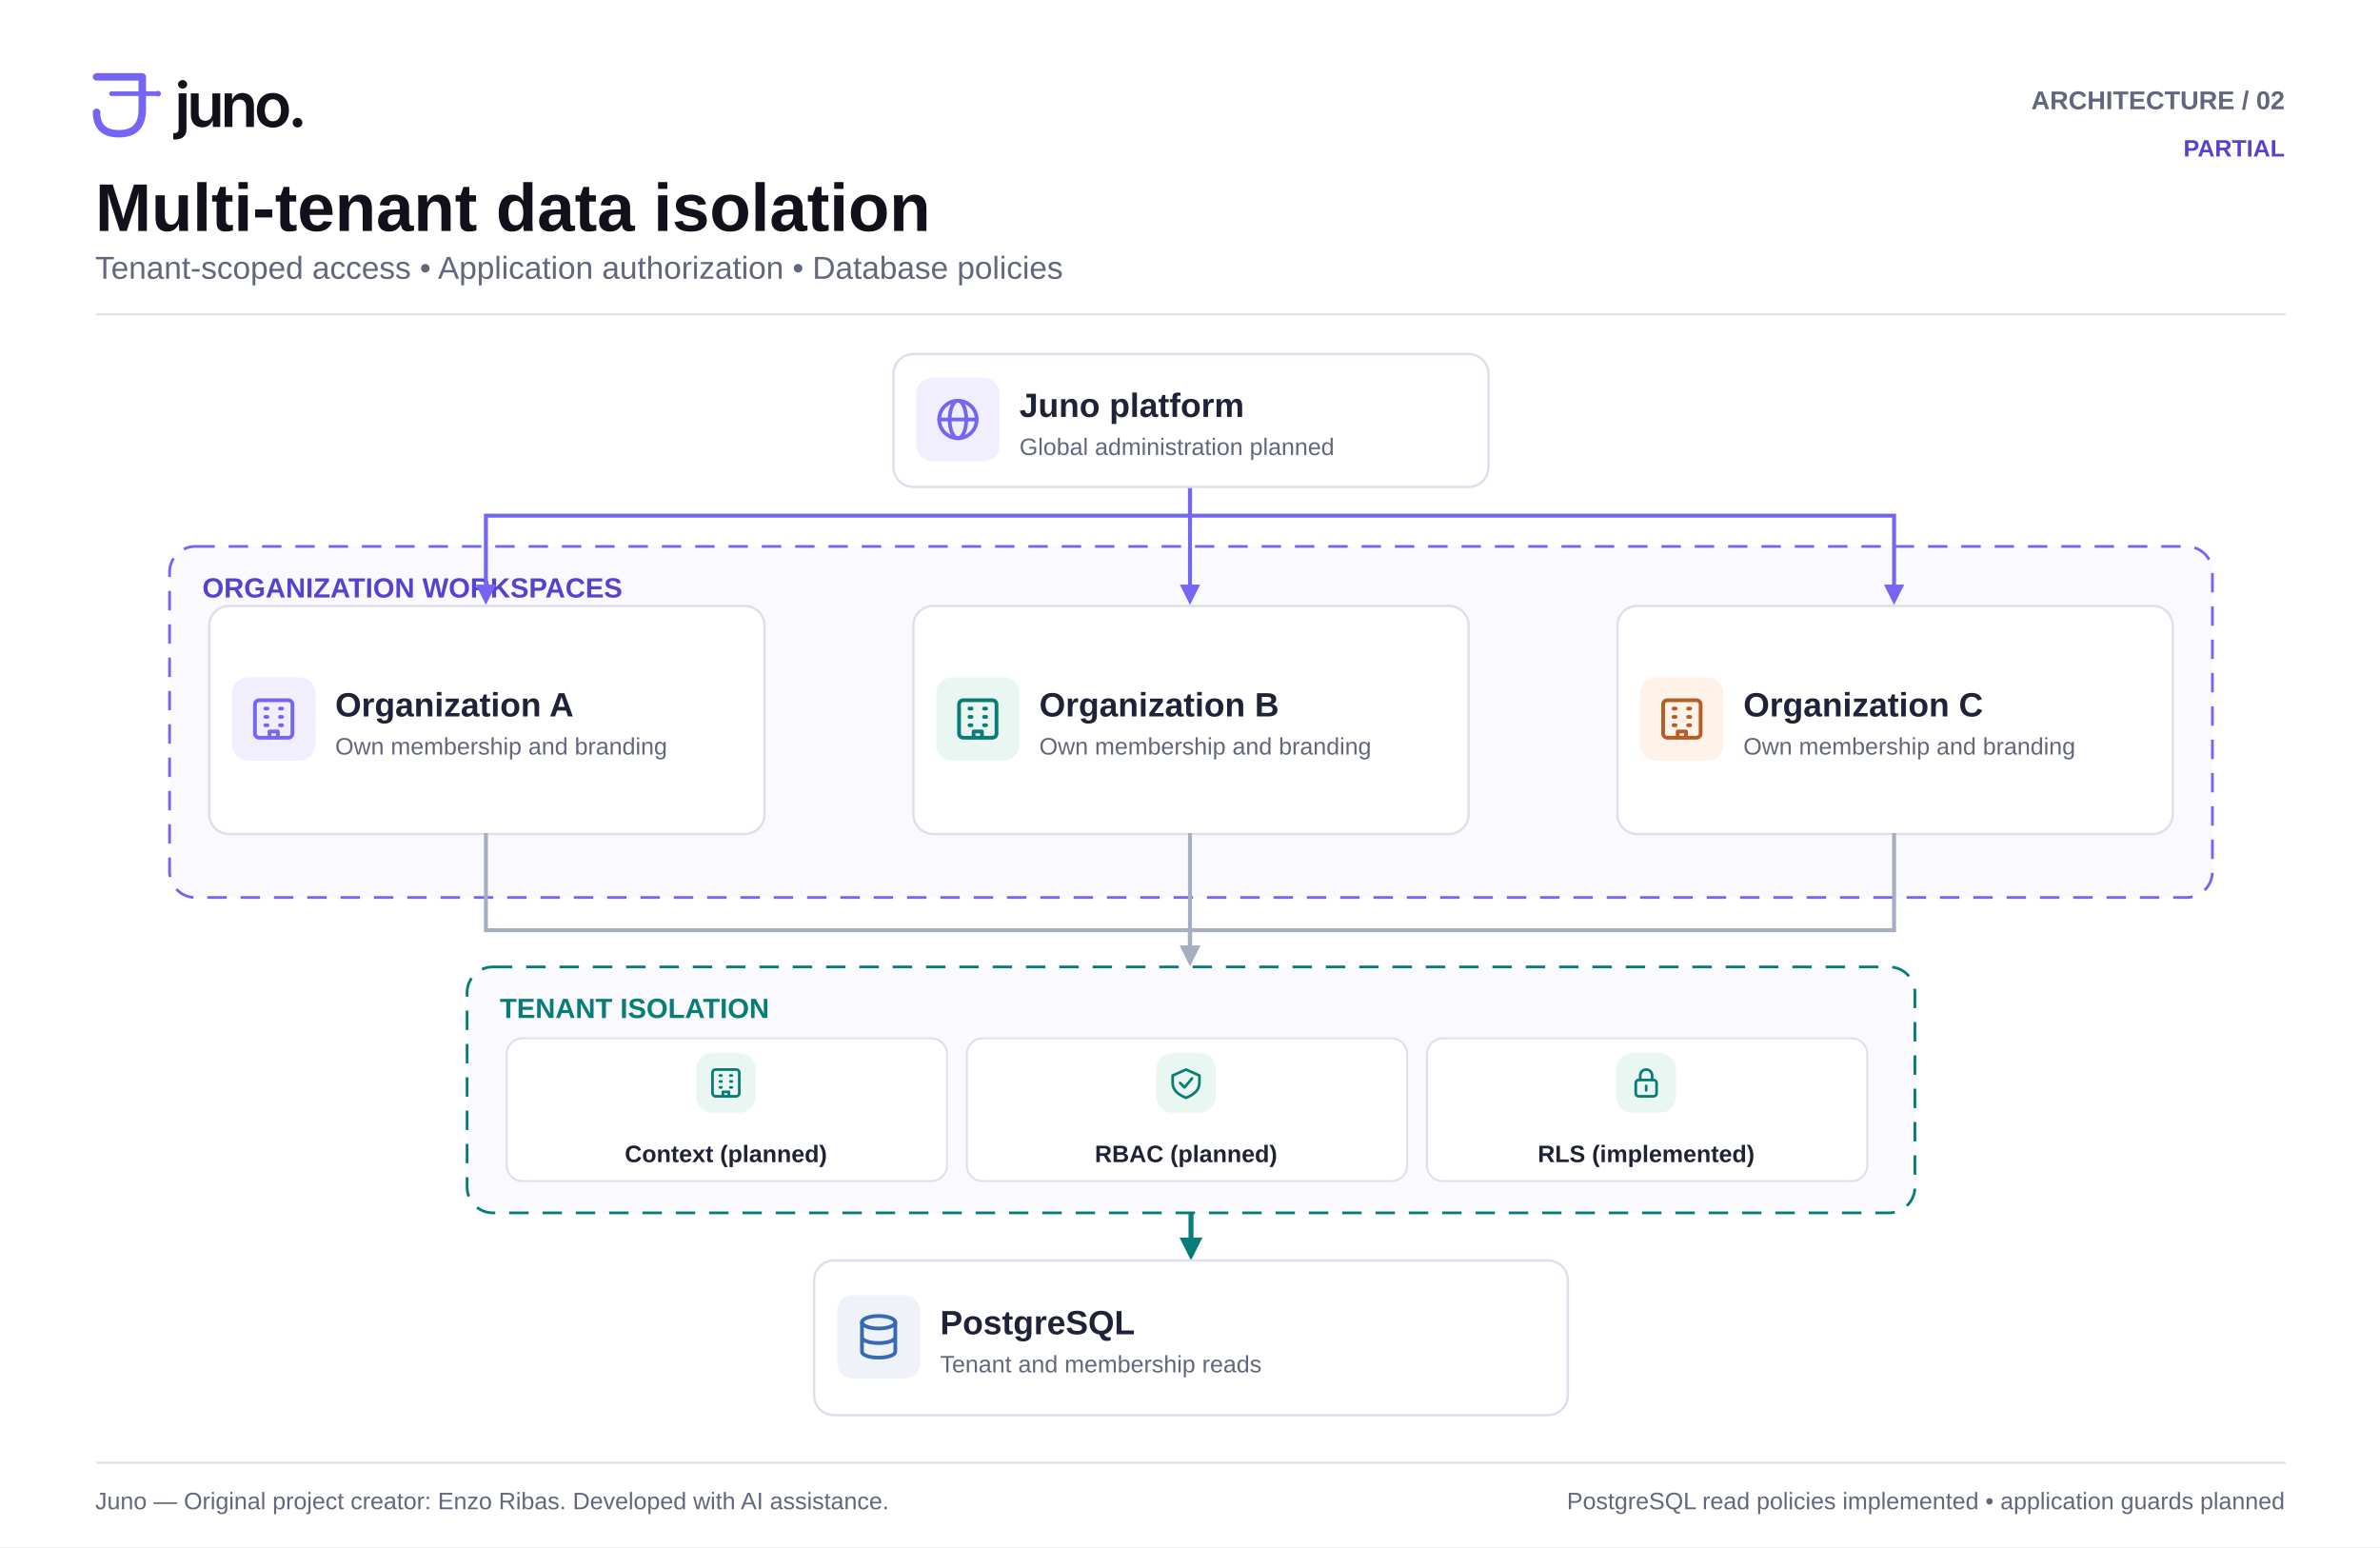
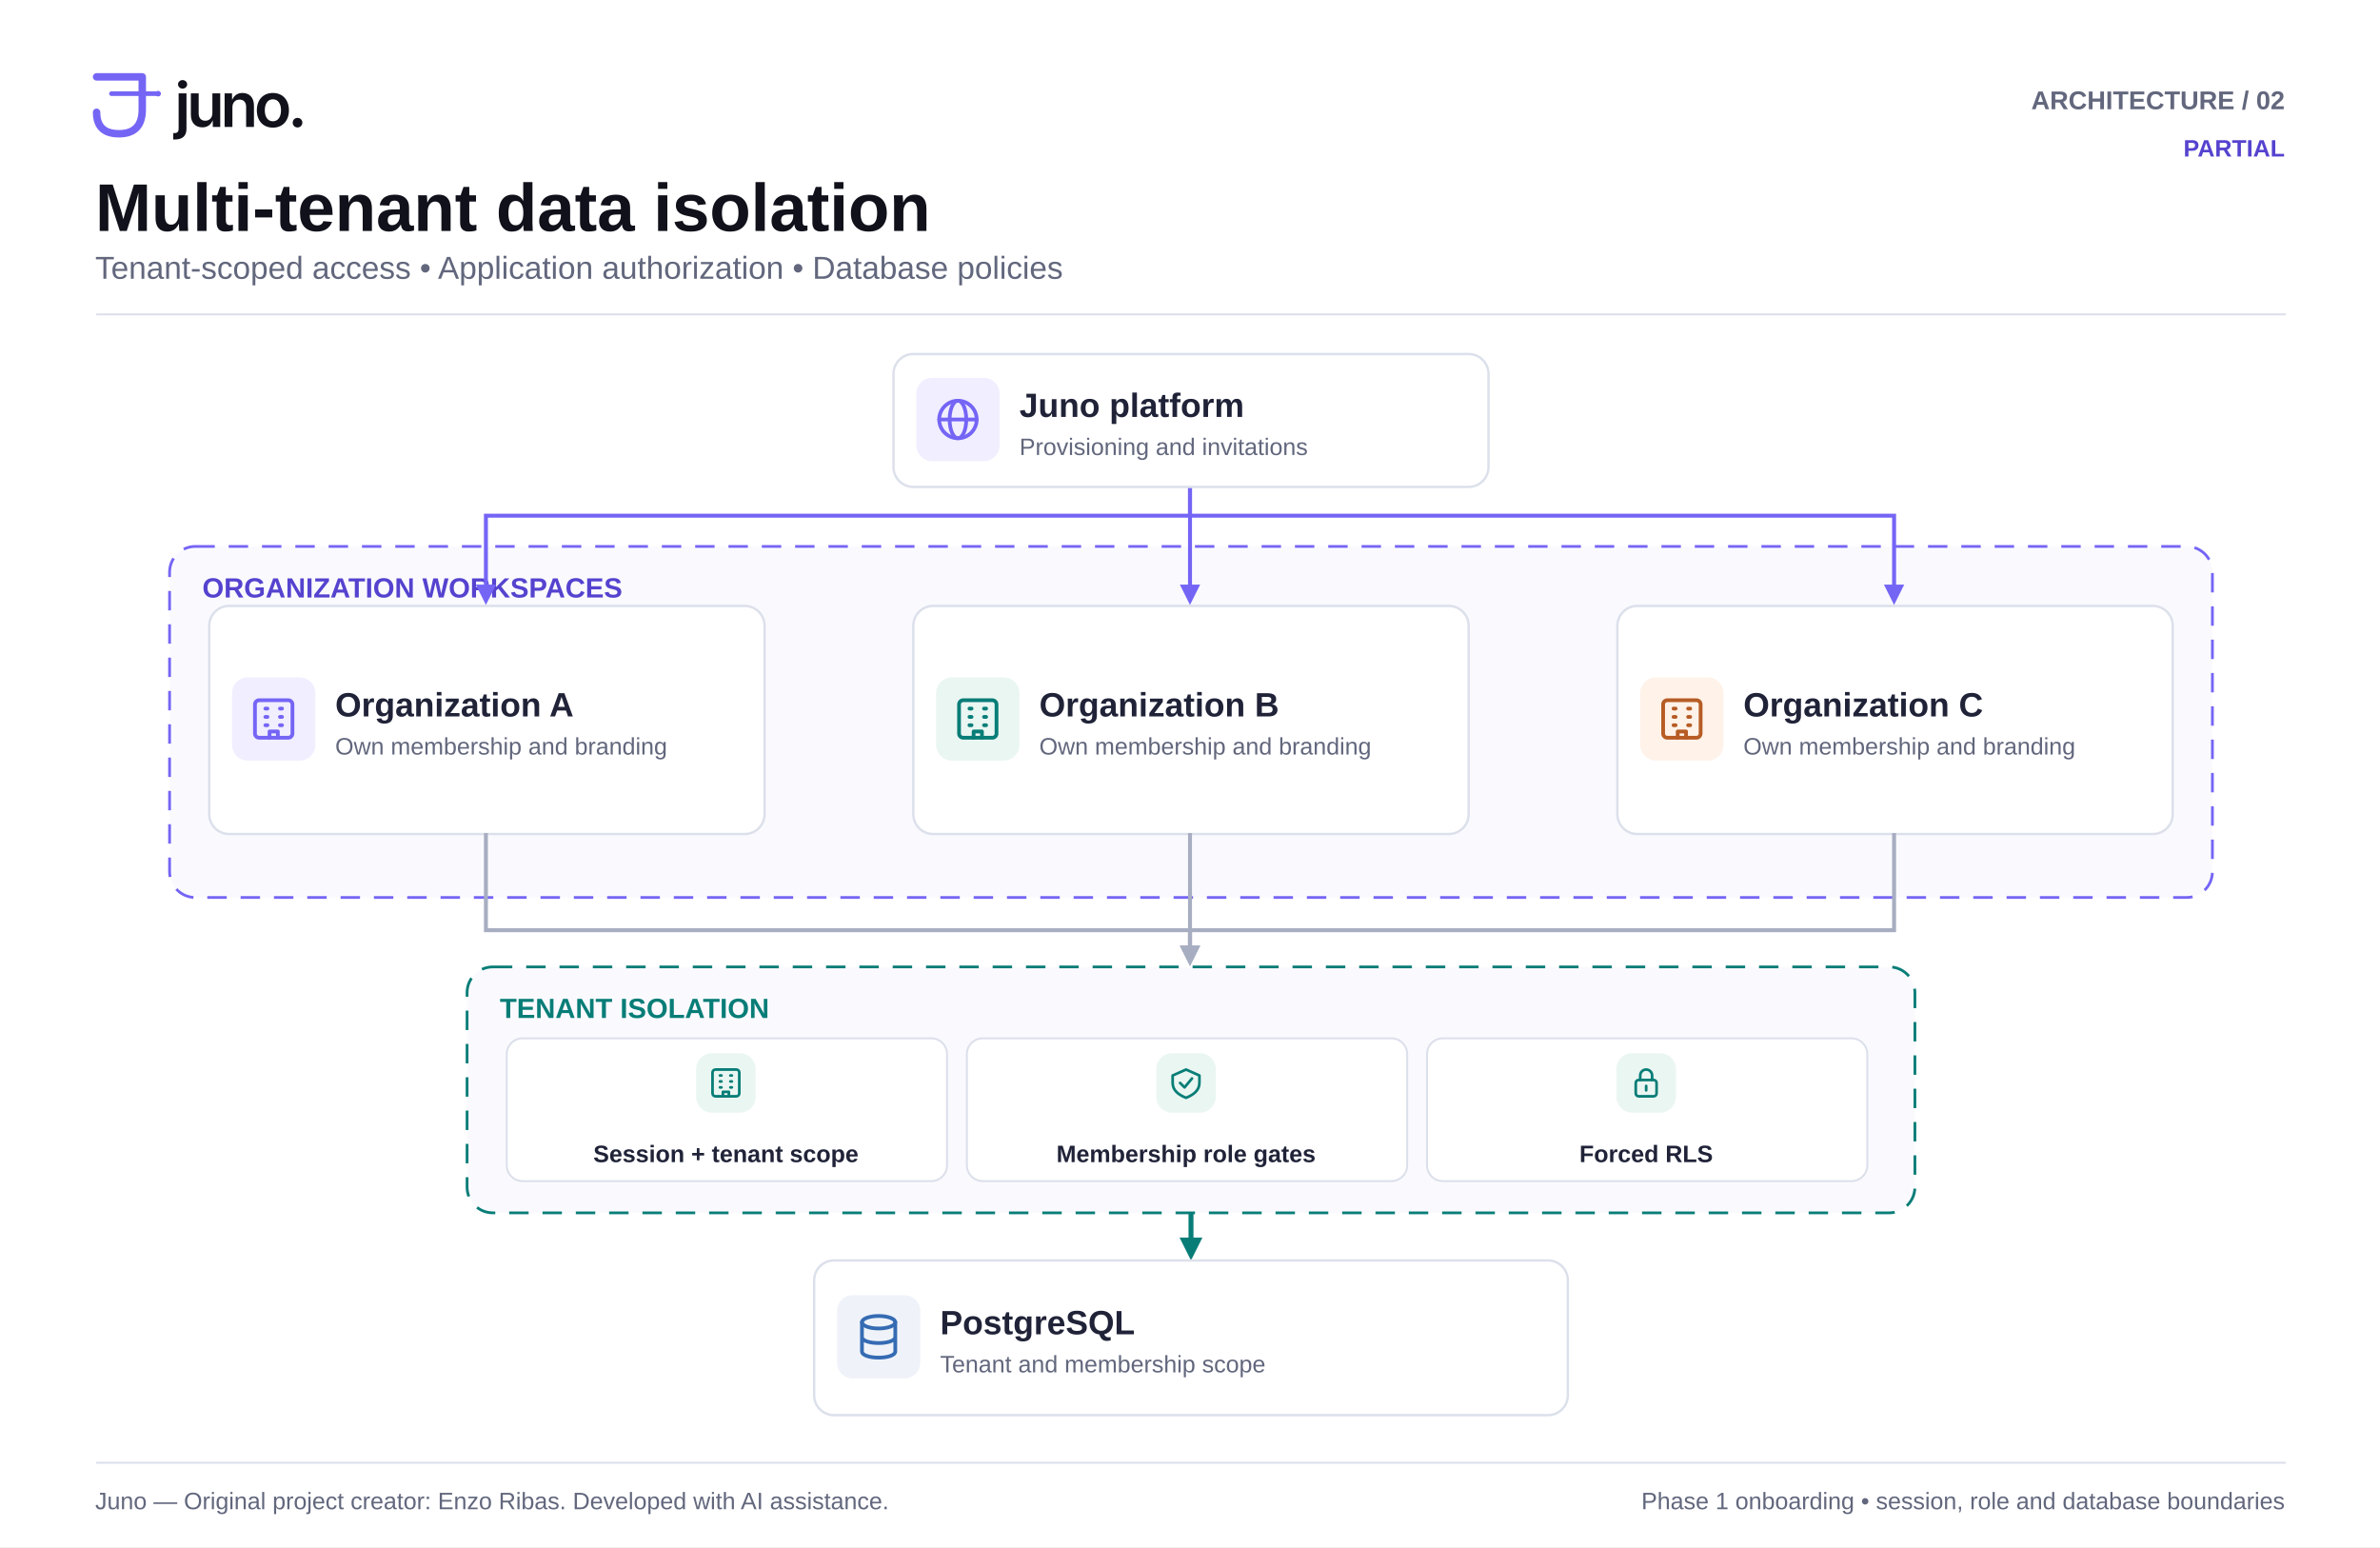
<svg xmlns="http://www.w3.org/2000/svg" style="background: transparent; background-color: transparent; color-scheme: light;" version="1.1" width="1200px" height="780px" viewBox="0 0 1200 780">
  <defs />
  <g>
    <g data-cell-id="0">
      <g data-cell-id="1">
        <g data-cell-id="cell-2">
          <g>
            <rect x="0" y="0" width="1200" height="780" fill="#ffffff" stroke="none" pointer-events="all" style="fill: rgb(255, 255, 255);" />
          </g>
        </g>
        <g data-cell-id="cell-3">
          <g>
            <path d="M 48.7 38.76 L 71.73 38.76 L 71.73 55.21 Q 71.73 67.43 59.98 67.43 Q 48.7 67.43 48.7 56.62" fill="none" stroke="#7565f5" stroke-width="3.76" stroke-linejoin="round" stroke-linecap="round" stroke-miterlimit="10" pointer-events="all" style="stroke: rgb(117, 101, 245);" />
            <path d="M 56.22 47.22 L 79.72 47.22" fill="none" stroke="#7565f5" stroke-width="2.35" stroke-linejoin="round" stroke-linecap="round" stroke-miterlimit="10" pointer-events="all" style="stroke: rgb(117, 101, 245);" />
            <ellipse cx="79.72" cy="47.22" rx="1.41" ry="1.41" fill="#7565f5" stroke="none" pointer-events="all" style="fill: rgb(117, 101, 245);" />
          </g>
        </g>
        <g data-cell-id="cell-4">
          <g>
            <path d="M 90.07 47.08 L 90.07 64.94 C 90.07 66.36 89.47 67.1 87.94 67.1 L 87.36 67.1 L 87.36 70.33 L 88.17 70.33 C 91.86 70.33 94.02 68.65 94.02 64.98 L 94.02 47.08 L 90.07 47.08 Z M 92.06 44.69 C 93.31 44.69 94.36 43.72 94.36 42.52 C 94.36 41.33 93.31 40.37 92.06 40.37 C 90.8 40.37 89.77 41.33 89.77 42.52 C 89.77 43.72 90.8 44.69 92.06 44.69 Z" fill="#10111a" stroke="none" pointer-events="all" style="fill: rgb(16, 17, 26);" />
            <path d="M 102.03 64.21 C 104.48 64.21 106.25 63.03 107.27 60.61 L 107.3 64 L 111.04 64 L 111.04 47.08 L 107.09 47.08 L 107.09 56.99 C 107.09 59.44 105.57 60.87 103.48 60.87 C 101.43 60.87 100.17 59.5 100.17 57.23 L 100.17 47.08 L 96.23 47.08 L 96.23 57.84 C 96.23 61.91 98.55 64.21 102.03 64.21 Z" fill="#10111a" stroke="none" pointer-events="all" style="fill: rgb(16, 17, 26);" />
            <path d="M 117.18 54.09 C 117.18 51.63 118.7 50.21 120.8 50.21 C 122.86 50.21 124.1 51.57 124.1 53.84 L 124.1 64 L 128.04 64 L 128.04 53.24 C 128.04 49.17 125.73 46.87 122.25 46.87 C 119.77 46.87 118.02 48.08 117.02 50.45 L 116.97 47.08 L 113.25 47.08 L 113.25 64 L 117.18 64 L 117.18 54.09 Z" fill="#10111a" stroke="none" pointer-events="all" style="fill: rgb(16, 17, 26);" />
            <path d="M 137.59 64.35 C 142.52 64.35 145.68 60.84 145.68 55.63 C 145.68 50.36 142.52 46.87 137.59 46.87 C 132.65 46.87 129.5 50.36 129.5 55.63 C 129.5 60.84 132.65 64.35 137.59 64.35 Z M 137.59 61.15 C 134.85 61.15 133.51 58.7 133.51 55.61 C 133.51 52.5 134.85 50.06 137.59 50.06 C 140.34 50.06 141.69 52.5 141.69 55.61 C 141.69 58.7 140.34 61.15 137.59 61.15 Z" fill="#10111a" stroke="none" pointer-events="all" style="fill: rgb(16, 17, 26);" />
            <path d="M 150 64.26 C 151.36 64.26 152.44 63.2 152.44 61.84 C 152.44 60.49 151.36 59.43 150 59.43 C 148.64 59.43 147.58 60.49 147.58 61.84 C 147.58 63.2 148.64 64.26 150 64.26 Z" fill="#10111a" stroke="none" pointer-events="all" style="fill: rgb(16, 17, 26);" />
          </g>
        </g>
        <g data-cell-id="cell-5">
          <g>
            <rect x="48" y="80.04" width="808.52" height="40.8" fill="none" stroke="none" pointer-events="all" />
          </g>
          <g>
            <g fill="#10111A" font-family="Arial" font-weight="bold" text-anchor="start" font-size="34px" style="fill: rgb(16, 17, 26);">
              <text x="48" y="116.44">Multi-tenant data isolation</text>
            </g>
          </g>
        </g>
        <g data-cell-id="cell-6">
          <g>
            <rect x="48" y="123.96" width="918.4" height="19.2" fill="none" stroke="none" pointer-events="all" />
          </g>
          <g>
            <g fill="#62677D" font-family="Arial" text-anchor="start" font-size="16px" style="fill: rgb(98, 103, 125);">
              <text x="48" y="140.56">Tenant-scoped access • Application authorization • Database policies</text>
            </g>
          </g>
        </g>
        <g data-cell-id="cell-7">
          <g>
            <rect x="949.46" y="41.78" width="202.54" height="15.6" fill="none" stroke="none" pointer-events="all" />
          </g>
          <g>
            <g fill="#62677D" font-family="Arial" font-weight="bold" text-anchor="end" font-size="13px" style="fill: rgb(98, 103, 125);">
              <text x="1152" y="55.08">ARCHITECTURE / 02</text>
            </g>
          </g>
        </g>
        <g data-cell-id="cell-8">
          <g>
            <rect x="1053.6" y="66.72" width="98.4" height="14.4" fill="none" stroke="none" pointer-events="all" />
          </g>
          <g>
            <g fill="#5543CF" font-family="Arial" font-weight="bold" text-anchor="end" font-size="12px" style="fill: rgb(85, 67, 207);">
              <text x="1152" y="78.92">PARTIAL</text>
            </g>
          </g>
        </g>
        <g data-cell-id="cell-9">
          <g transform="translate(0.5,0.5)">
            <path d="M 48 158 L 1152 158" fill="none" stroke="#dce0eb" stroke-miterlimit="10" pointer-events="stroke" style="stroke: rgb(220, 224, 235);" />
          </g>
        </g>
        <g data-cell-id="cell-10">
          <g transform="translate(0.5,0.5)">
            <path d="M 48 737 L 1152 737" fill="none" stroke="#dce0eb" stroke-miterlimit="10" pointer-events="stroke" style="stroke: rgb(220, 224, 235);" />
          </g>
        </g>
        <g data-cell-id="cell-11">
          <g>
            <rect x="48" y="748.72" width="747.84" height="14.4" fill="none" stroke="none" pointer-events="all" />
          </g>
          <g>
            <g fill="#62677D" font-family="Arial" text-anchor="start" font-size="12px" style="fill: rgb(98, 103, 125);">
              <text x="48" y="760.92">Juno — Original project creator: Enzo Ribas. Developed with AI assistance.</text>
            </g>
          </g>
        </g>
        <g data-cell-id="cell-12">
          <g>
            <rect x="679.68" y="748.72" width="472.32" height="14.4" fill="none" stroke="none" pointer-events="all" />
          </g>
          <g>
            <g fill="#62677D" font-family="Arial" text-anchor="end" font-size="12px" style="fill: rgb(98, 103, 125);">
-               <text x="1152" y="760.92">PostgreSQL read policies implemented • application guards planned</text>
+               <text x="1152" y="760.92">Phase 1 onboarding • session, role and database boundaries</text>
            </g>
          </g>
        </g>
        <g data-cell-id="cell-13">
          <g transform="translate(0.5,0.5)">
            <rect x="85" y="275" width="1030" height="177" rx="13" ry="13" fill="#fafafe" stroke="#7565f5" stroke-width="1.4" stroke-dasharray="9.8 7" pointer-events="all" style="fill: rgb(250, 250, 254); stroke: rgb(117, 101, 245);" />
          </g>
          <g data-cell-id="cell-14">
            <g>
              <rect x="102" y="286.84" width="287" height="16.8" fill="none" stroke="none" pointer-events="all" />
            </g>
            <g>
              <g fill="#5543CF" font-family="Arial" font-weight="bold" text-anchor="start" font-size="14px" style="fill: rgb(85, 67, 207);">
                <text x="102" y="301.24">ORGANIZATION WORKSPACES</text>
              </g>
            </g>
          </g>
          <g data-cell-id="cell-21">
            <g transform="translate(0.5,0.5)">
              <rect x="105" y="305" width="280" height="115" rx="10" ry="10" fill="#ffffff" stroke="#dce0eb" stroke-width="1.2" pointer-events="all" style="fill: rgb(255, 255, 255); stroke: rgb(220, 224, 235);" />
            </g>
            <g data-cell-id="cell-22">
              <g>
                <rect x="117" y="341.5" width="42" height="42" rx="8" ry="8" fill="#f0eeff" stroke="none" pointer-events="all" style="fill: rgb(240, 238, 255);" />
              </g>
              <g data-cell-id="cell-23">
                <g>
                  <rect x="128.55" y="353.05" width="18.9" height="18.9" rx="2.1" ry="2.1" fill="none" stroke="#7565f5" stroke-width="1.89" pointer-events="all" style="stroke: rgb(117, 101, 245);" />
                  <path d="M 133.8 357.25 L 134.85 357.25 M 141.15 357.25 L 142.2 357.25 M 133.8 361.45 L 134.85 361.45 M 141.15 361.45 L 142.2 361.45 M 133.8 365.65 L 134.85 365.65 M 141.15 365.65 L 142.2 365.65 M 135.9 371.95 L 135.9 368.8 L 140.1 368.8 L 140.1 371.95" fill="none" stroke="#7565f5" stroke-width="1.89" stroke-linejoin="round" stroke-linecap="round" stroke-miterlimit="10" pointer-events="all" style="stroke: rgb(117, 101, 245);" />
                </g>
              </g>
            </g>
            <g data-cell-id="cell-24">
              <g>
                <rect x="169" y="343.52" width="223.04" height="20.4" fill="none" stroke="none" pointer-events="all" />
              </g>
              <g>
                <g fill="#202338" font-family="Arial" font-weight="bold" text-anchor="start" font-size="17px" style="fill: rgb(32, 35, 56);">
                  <text x="169" y="361.22">Organization A</text>
                </g>
              </g>
            </g>
            <g data-cell-id="cell-25">
              <g>
                <rect x="169" y="368.22" width="295.2" height="14.4" fill="none" stroke="none" pointer-events="all" />
              </g>
              <g>
                <g fill="#62677D" font-family="Arial" text-anchor="start" font-size="12px" style="fill: rgb(98, 103, 125);">
                  <text x="169" y="380.42">Own membership and branding</text>
                </g>
              </g>
            </g>
          </g>
          <g data-cell-id="cell-28">
            <g transform="translate(0.5,0.5)">
              <rect x="460" y="305" width="280" height="115" rx="10" ry="10" fill="#ffffff" stroke="#dce0eb" stroke-width="1.2" pointer-events="all" style="fill: rgb(255, 255, 255); stroke: rgb(220, 224, 235);" />
            </g>
            <g data-cell-id="cell-29">
              <g>
                <rect x="472" y="341.5" width="42" height="42" rx="8" ry="8" fill="#eaf6f2" stroke="none" pointer-events="all" style="fill: rgb(234, 246, 242);" />
              </g>
              <g data-cell-id="cell-30">
                <g>
                  <rect x="483.55" y="353.05" width="18.9" height="18.9" rx="2.1" ry="2.1" fill="none" stroke="#087d77" stroke-width="1.89" pointer-events="all" style="stroke: rgb(8, 125, 119);" />
                  <path d="M 488.8 357.25 L 489.85 357.25 M 496.15 357.25 L 497.2 357.25 M 488.8 361.45 L 489.85 361.45 M 496.15 361.45 L 497.2 361.45 M 488.8 365.65 L 489.85 365.65 M 496.15 365.65 L 497.2 365.65 M 490.9 371.95 L 490.9 368.8 L 495.1 368.8 L 495.1 371.95" fill="none" stroke="#087d77" stroke-width="1.89" stroke-linejoin="round" stroke-linecap="round" stroke-miterlimit="10" pointer-events="all" style="stroke: rgb(8, 125, 119);" />
                </g>
              </g>
            </g>
            <g data-cell-id="cell-31">
              <g>
                <rect x="524" y="343.52" width="223.04" height="20.4" fill="none" stroke="none" pointer-events="all" />
              </g>
              <g>
                <g fill="#202338" font-family="Arial" font-weight="bold" text-anchor="start" font-size="17px" style="fill: rgb(32, 35, 56);">
                  <text x="524" y="361.22">Organization B</text>
                </g>
              </g>
            </g>
            <g data-cell-id="cell-32">
              <g>
                <rect x="524" y="368.22" width="295.2" height="14.4" fill="none" stroke="none" pointer-events="all" />
              </g>
              <g>
                <g fill="#62677D" font-family="Arial" text-anchor="start" font-size="12px" style="fill: rgb(98, 103, 125);">
                  <text x="524" y="380.42">Own membership and branding</text>
                </g>
              </g>
            </g>
          </g>
          <g data-cell-id="cell-35">
            <g transform="translate(0.5,0.5)">
              <rect x="815" y="305" width="280" height="115" rx="10" ry="10" fill="#ffffff" stroke="#dce0eb" stroke-width="1.2" pointer-events="all" style="fill: rgb(255, 255, 255); stroke: rgb(220, 224, 235);" />
            </g>
            <g data-cell-id="cell-36">
              <g>
                <rect x="827" y="341.5" width="42" height="42" rx="8" ry="8" fill="#fff2e9" stroke="none" pointer-events="all" style="fill: rgb(255, 242, 233);" />
              </g>
              <g data-cell-id="cell-37">
                <g>
                  <rect x="838.55" y="353.05" width="18.9" height="18.9" rx="2.1" ry="2.1" fill="none" stroke="#b65c24" stroke-width="1.89" pointer-events="all" style="stroke: rgb(182, 92, 36);" />
                  <path d="M 843.8 357.25 L 844.85 357.25 M 851.15 357.25 L 852.2 357.25 M 843.8 361.45 L 844.85 361.45 M 851.15 361.45 L 852.2 361.45 M 843.8 365.65 L 844.85 365.65 M 851.15 365.65 L 852.2 365.65 M 845.9 371.95 L 845.9 368.8 L 850.1 368.8 L 850.1 371.95" fill="none" stroke="#b65c24" stroke-width="1.89" stroke-linejoin="round" stroke-linecap="round" stroke-miterlimit="10" pointer-events="all" style="stroke: rgb(182, 92, 36);" />
                </g>
              </g>
            </g>
            <g data-cell-id="cell-38">
              <g>
                <rect x="879" y="343.52" width="223.04" height="20.4" fill="none" stroke="none" pointer-events="all" />
              </g>
              <g>
                <g fill="#202338" font-family="Arial" font-weight="bold" text-anchor="start" font-size="17px" style="fill: rgb(32, 35, 56);">
                  <text x="879" y="361.22">Organization C</text>
                </g>
              </g>
            </g>
            <g data-cell-id="cell-39">
              <g>
                <rect x="879" y="368.22" width="295.2" height="14.4" fill="none" stroke="none" pointer-events="all" />
              </g>
              <g>
                <g fill="#62677D" font-family="Arial" text-anchor="start" font-size="12px" style="fill: rgb(98, 103, 125);">
                  <text x="879" y="380.42">Own membership and branding</text>
                </g>
              </g>
            </g>
          </g>
        </g>
        <g data-cell-id="cell-15">
          <g>
            <path d="M 600 245 L 600 260 L 245 260 L 245 295.76" fill="none" stroke="#7565f5" stroke-width="2" stroke-miterlimit="10" pointer-events="stroke" style="stroke: rgb(117, 101, 245);" />
            <path d="M 245 302.76 L 241.5 295.76 L 248.5 295.76 Z" fill="#7565f5" stroke="#7565f5" stroke-width="2" stroke-miterlimit="10" pointer-events="all" style="fill: rgb(117, 101, 245); stroke: rgb(117, 101, 245);" />
          </g>
        </g>
        <g data-cell-id="cell-17">
          <g>
            <path d="M 600 245 L 600 295.76" fill="none" stroke="#7565f5" stroke-width="2" stroke-miterlimit="10" pointer-events="stroke" style="stroke: rgb(117, 101, 245);" />
            <path d="M 600 302.76 L 596.5 295.76 L 603.5 295.76 Z" fill="#7565f5" stroke="#7565f5" stroke-width="2" stroke-miterlimit="10" pointer-events="all" style="fill: rgb(117, 101, 245); stroke: rgb(117, 101, 245);" />
          </g>
        </g>
        <g data-cell-id="cell-19">
          <g>
            <path d="M 600 260 L 955 260 L 955 295.76" fill="none" stroke="#7565f5" stroke-width="2" stroke-miterlimit="10" pointer-events="stroke" style="stroke: rgb(117, 101, 245);" />
            <path d="M 955 302.76 L 951.5 295.76 L 958.5 295.76 Z" fill="#7565f5" stroke="#7565f5" stroke-width="2" stroke-miterlimit="10" pointer-events="all" style="fill: rgb(117, 101, 245); stroke: rgb(117, 101, 245);" />
          </g>
        </g>
        <g data-cell-id="cell-26">
          <g>
            <path d="M 245 420 L 245 469 L 600 469 L 600 477.76" fill="none" stroke="#a7aec1" stroke-width="2" stroke-miterlimit="10" pointer-events="stroke" style="stroke: rgb(167, 174, 193);" />
            <path d="M 600 484.76 L 596.5 477.76 L 603.5 477.76 Z" fill="#a7aec1" stroke="#a7aec1" stroke-width="2" stroke-miterlimit="10" pointer-events="all" style="fill: rgb(167, 174, 193); stroke: rgb(167, 174, 193);" />
          </g>
        </g>
        <g data-cell-id="cell-33">
          <g>
            <path d="M 600 420 L 600 477.76" fill="none" stroke="#a7aec1" stroke-width="2" stroke-miterlimit="10" pointer-events="stroke" style="stroke: rgb(167, 174, 193);" />
            <path d="M 600 484.76 L 596.5 477.76 L 603.5 477.76 Z" fill="#a7aec1" stroke="#a7aec1" stroke-width="2" stroke-miterlimit="10" pointer-events="all" style="fill: rgb(167, 174, 193); stroke: rgb(167, 174, 193);" />
          </g>
        </g>
        <g data-cell-id="cell-40">
          <g>
            <path d="M 955 420 L 955 469 L 600 469 L 600 477.76" fill="none" stroke="#a7aec1" stroke-width="2" stroke-miterlimit="10" pointer-events="stroke" style="stroke: rgb(167, 174, 193);" />
            <path d="M 600 484.76 L 596.5 477.76 L 603.5 477.76 Z" fill="#a7aec1" stroke="#a7aec1" stroke-width="2" stroke-miterlimit="10" pointer-events="all" style="fill: rgb(167, 174, 193); stroke: rgb(167, 174, 193);" />
          </g>
        </g>
        <g data-cell-id="cell-42">
          <g transform="translate(0.5,0.5)">
            <rect x="450" y="178" width="300" height="67" rx="10" ry="10" fill="#ffffff" stroke="#dce0eb" stroke-width="1.2" pointer-events="all" style="fill: rgb(255, 255, 255); stroke: rgb(220, 224, 235);" />
          </g>
          <g data-cell-id="cell-43">
            <g>
              <rect x="462" y="190.5" width="42" height="42" rx="8" ry="8" fill="#f0eeff" stroke="none" pointer-events="all" style="fill: rgb(240, 238, 255);" />
            </g>
            <g data-cell-id="cell-44">
              <g>
                <ellipse cx="483" cy="211.5" rx="9.45" ry="9.45" fill="none" stroke="#7565f5" stroke-width="1.89" pointer-events="all" style="stroke: rgb(117, 101, 245);" />
                <ellipse cx="483" cy="211.5" rx="4.2" ry="9.45" fill="none" stroke="#7565f5" stroke-width="1.89" pointer-events="all" style="stroke: rgb(117, 101, 245);" />
                <path d="M 473.55 211.5 L 492.45 211.5" fill="none" stroke="#7565f5" stroke-width="1.89" stroke-linejoin="round" stroke-linecap="round" stroke-miterlimit="10" pointer-events="all" style="stroke: rgb(117, 101, 245);" />
              </g>
            </g>
          </g>
          <g data-cell-id="cell-45">
            <g>
              <rect x="514" y="192.52" width="209.1" height="20.4" fill="none" stroke="none" pointer-events="all" />
            </g>
            <g>
              <g fill="#202338" font-family="Arial" font-weight="bold" text-anchor="start" font-size="17px" style="fill: rgb(32, 35, 56);">
                <text x="514" y="210.22">Juno platform</text>
              </g>
            </g>
          </g>
          <g data-cell-id="cell-46">
            <g>
              <rect x="514" y="217.22" width="226.32" height="14.4" fill="none" stroke="none" pointer-events="all" />
            </g>
            <g>
              <g fill="#62677D" font-family="Arial" text-anchor="start" font-size="12px" style="fill: rgb(98, 103, 125);">
-                 <text x="514" y="229.42">Global administration planned</text>
+                 <text x="514" y="229.42">Provisioning and invitations</text>
              </g>
            </g>
          </g>
        </g>
        <g data-cell-id="cell-47">
          <g transform="translate(0.5,0.5)">
            <rect x="235" y="487" width="730" height="124" rx="13" ry="13" fill="#fafafe" stroke="#087d77" stroke-width="1.4" stroke-dasharray="9.8 7" pointer-events="all" style="fill: rgb(250, 250, 254); stroke: rgb(8, 125, 119);" />
          </g>
          <g data-cell-id="cell-48">
            <g>
              <rect x="252" y="498.84" width="206.64" height="16.8" fill="none" stroke="none" pointer-events="all" />
            </g>
            <g>
              <g fill="#087D77" font-family="Arial" font-weight="bold" text-anchor="start" font-size="14px" style="fill: rgb(8, 125, 119);">
                <text x="252" y="513.24">TENANT ISOLATION</text>
              </g>
            </g>
          </g>
          <g data-cell-id="cell-49">
            <g transform="translate(0.5,0.5)">
              <rect x="255" y="523" width="222" height="72" rx="8" ry="8" fill="#ffffff" stroke="#dce0eb" pointer-events="all" style="fill: rgb(255, 255, 255); stroke: rgb(220, 224, 235);" />
            </g>
            <g data-cell-id="cell-50">
              <g>
                <rect x="351" y="531" width="30" height="30" rx="8" ry="8" fill="#eaf6f2" stroke="none" pointer-events="all" style="fill: rgb(234, 246, 242);" />
              </g>
              <g data-cell-id="cell-51">
                <g>
                  <rect x="359.25" y="539.25" width="13.5" height="13.5" rx="1.5" ry="1.5" fill="none" stroke="#087d77" stroke-width="1.35" pointer-events="all" style="stroke: rgb(8, 125, 119);" />
                  <path d="M 363 542.25 L 363.75 542.25 M 368.25 542.25 L 369 542.25 M 363 545.25 L 363.75 545.25 M 368.25 545.25 L 369 545.25 M 363 548.25 L 363.75 548.25 M 368.25 548.25 L 369 548.25 M 364.5 552.75 L 364.5 550.5 L 367.5 550.5 L 367.5 552.75" fill="none" stroke="#087d77" stroke-width="1.35" stroke-linejoin="round" stroke-linecap="round" stroke-miterlimit="10" pointer-events="all" style="stroke: rgb(8, 125, 119);" />
                </g>
              </g>
            </g>
            <g data-cell-id="cell-52">
              <g>
                <rect x="287.28" y="573.72" width="157.44" height="14.4" fill="none" stroke="none" pointer-events="all" />
              </g>
              <g>
                <g fill="#202338" font-family="Arial" font-weight="bold" text-anchor="middle" font-size="12px" style="fill: rgb(32, 35, 56);">
-                   <text x="366" y="585.92">Context (planned)</text>
+                   <text x="366" y="585.92">Session + tenant scope</text>
                </g>
              </g>
            </g>
          </g>
          <g data-cell-id="cell-53">
            <g transform="translate(0.5,0.5)">
              <rect x="487" y="523" width="222" height="72" rx="8" ry="8" fill="#ffffff" stroke="#dce0eb" pointer-events="all" style="fill: rgb(255, 255, 255); stroke: rgb(220, 224, 235);" />
            </g>
            <g data-cell-id="cell-54">
              <g>
                <rect x="583" y="531" width="30" height="30" rx="8" ry="8" fill="#eaf6f2" stroke="none" pointer-events="all" style="fill: rgb(234, 246, 242);" />
              </g>
              <g data-cell-id="cell-55">
                <g>
                  <path d="M 598 539.25 L 604.75 542.25 L 604.75 546 C 604.75 549.75 601.75 552 598 553.5 C 594.25 552 591.25 549.75 591.25 546 L 591.25 542.25 L 598 539.25 Z M 595 546 L 597.25 548.25 L 601 543.75" fill="none" stroke="#087d77" stroke-width="1.35" stroke-linejoin="round" stroke-linecap="round" stroke-miterlimit="10" pointer-events="all" style="stroke: rgb(8, 125, 119);" />
                </g>
              </g>
            </g>
            <g data-cell-id="cell-56">
              <g>
                <rect x="553" y="573.72" width="90" height="14.4" fill="none" stroke="none" pointer-events="all" />
              </g>
              <g>
                <g fill="#202338" font-family="Arial" font-weight="bold" text-anchor="middle" font-size="12px" style="fill: rgb(32, 35, 56);">
-                   <text x="598" y="585.92">RBAC (planned)</text>
+                   <text x="598" y="585.92">Membership role gates</text>
                </g>
              </g>
            </g>
          </g>
          <g data-cell-id="cell-57">
            <g transform="translate(0.5,0.5)">
              <rect x="719" y="523" width="222" height="72" rx="8" ry="8" fill="#ffffff" stroke="#dce0eb" pointer-events="all" style="fill: rgb(255, 255, 255); stroke: rgb(220, 224, 235);" />
            </g>
            <g data-cell-id="cell-58">
              <g>
                <rect x="815" y="531" width="30" height="30" rx="8" ry="8" fill="#eaf6f2" stroke="none" pointer-events="all" style="fill: rgb(234, 246, 242);" />
              </g>
              <g data-cell-id="cell-59">
                <g>
                  <rect x="824.75" y="544.5" width="10.5" height="8.25" rx="1.5" ry="1.5" fill="none" stroke="#087d77" stroke-width="1.35" pointer-events="all" style="stroke: rgb(8, 125, 119);" />
                  <path d="M 827 544.5 L 827 542.25 C 827 540.59 828.34 539.25 830 539.25 C 831.66 539.25 833 540.59 833 542.25 L 833 544.5 M 830 547.5 L 830 549.75" fill="none" stroke="#087d77" stroke-width="1.35" stroke-linejoin="round" stroke-linecap="round" stroke-miterlimit="10" pointer-events="all" style="stroke: rgb(8, 125, 119);" />
                </g>
              </g>
            </g>
            <g data-cell-id="cell-60">
              <g>
                <rect x="761.12" y="573.72" width="137.76" height="14.4" fill="none" stroke="none" pointer-events="all" />
              </g>
              <g>
                <g fill="#202338" font-family="Arial" font-weight="bold" text-anchor="middle" font-size="12px" style="fill: rgb(32, 35, 56);">
-                   <text x="830" y="585.92">RLS (implemented)</text>
+                   <text x="830" y="585.92">Forced RLS</text>
                </g>
              </g>
            </g>
          </g>
        </g>
        <g data-cell-id="cell-61">
          <g transform="translate(0.5,0.5)">
            <path d="M 600 611 L 600 624.71" fill="none" stroke="#087d77" stroke-width="2.5" stroke-miterlimit="10" pointer-events="stroke" style="stroke: rgb(8, 125, 119);" />
            <path d="M 600 632.21 L 596.25 624.71 L 603.75 624.71 Z" fill="#087d77" stroke="#087d77" stroke-width="2.5" stroke-miterlimit="10" pointer-events="all" style="fill: rgb(8, 125, 119); stroke: rgb(8, 125, 119);" />
          </g>
        </g>
        <g data-cell-id="cell-63">
          <g transform="translate(0.5,0.5)">
            <rect x="410" y="635" width="380" height="78" rx="10" ry="10" fill="#ffffff" stroke="#dce0eb" stroke-width="1.2" pointer-events="all" style="fill: rgb(255, 255, 255); stroke: rgb(220, 224, 235);" />
          </g>
          <g data-cell-id="cell-64">
            <g>
              <rect x="422" y="653" width="42" height="42" rx="8" ry="8" fill="#eff3f9" stroke="none" pointer-events="all" style="fill: rgb(239, 243, 249);" />
            </g>
            <g data-cell-id="cell-65">
              <g>
                <ellipse cx="443" cy="666.65" rx="8.4" ry="3.15" fill="none" stroke="#356bb3" stroke-width="1.89" pointer-events="all" style="stroke: rgb(53, 107, 179);" />
                <path d="M 434.6 666.65 L 434.6 681.35 C 434.6 685.55 451.4 685.55 451.4 681.35 L 451.4 666.65 M 434.6 674 C 434.6 678.2 451.4 678.2 451.4 674" fill="none" stroke="#356bb3" stroke-width="1.89" stroke-linejoin="round" stroke-linecap="round" stroke-miterlimit="10" pointer-events="all" style="stroke: rgb(53, 107, 179);" />
              </g>
            </g>
          </g>
          <g data-cell-id="cell-66">
            <g>
              <rect x="474" y="655.02" width="167.28" height="20.4" fill="none" stroke="none" pointer-events="all" />
            </g>
            <g>
              <g fill="#202338" font-family="Arial" font-weight="bold" text-anchor="start" font-size="17px" style="fill: rgb(32, 35, 56);">
                <text x="474" y="672.72">PostgreSQL</text>
              </g>
            </g>
          </g>
          <g data-cell-id="cell-67">
            <g>
              <rect x="474" y="679.72" width="324.72" height="14.4" fill="none" stroke="none" pointer-events="all" />
            </g>
            <g>
              <g fill="#62677D" font-family="Arial" text-anchor="start" font-size="12px" style="fill: rgb(98, 103, 125);">
-                 <text x="474" y="691.92">Tenant and membership reads</text>
+                 <text x="474" y="691.92">Tenant and membership scope</text>
              </g>
            </g>
          </g>
        </g>
      </g>
    </g>
  </g>
</svg>
